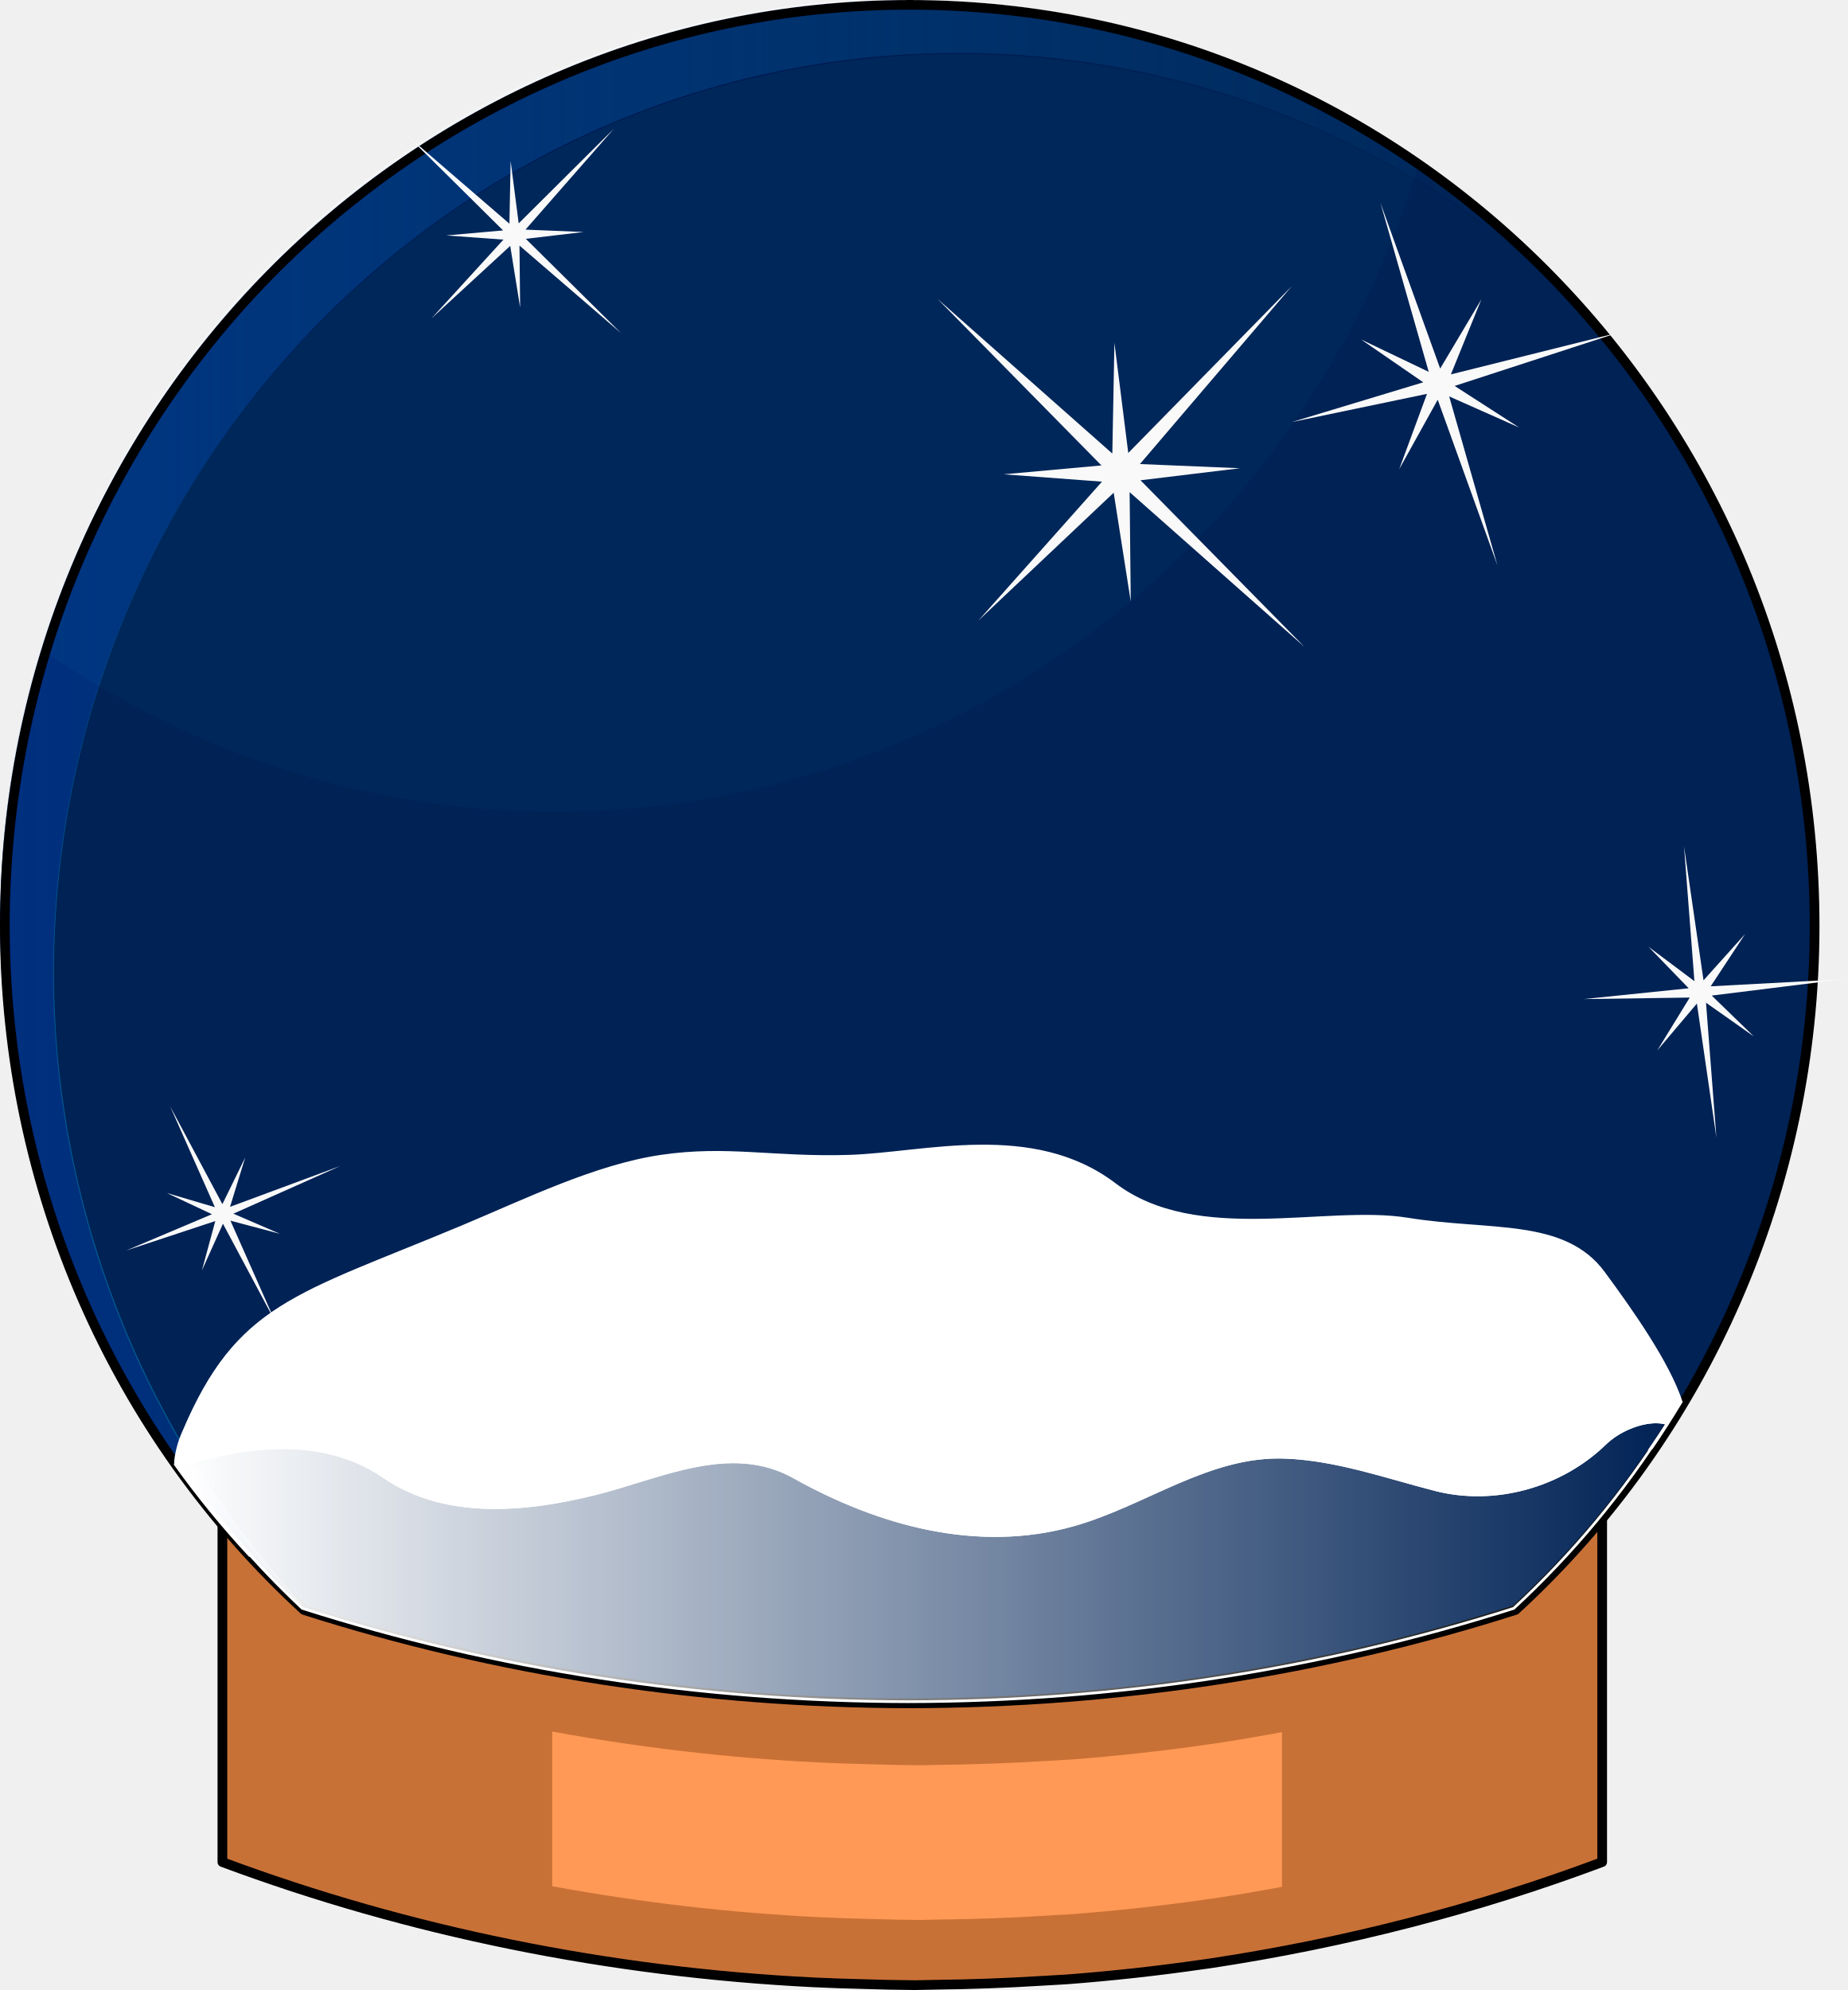
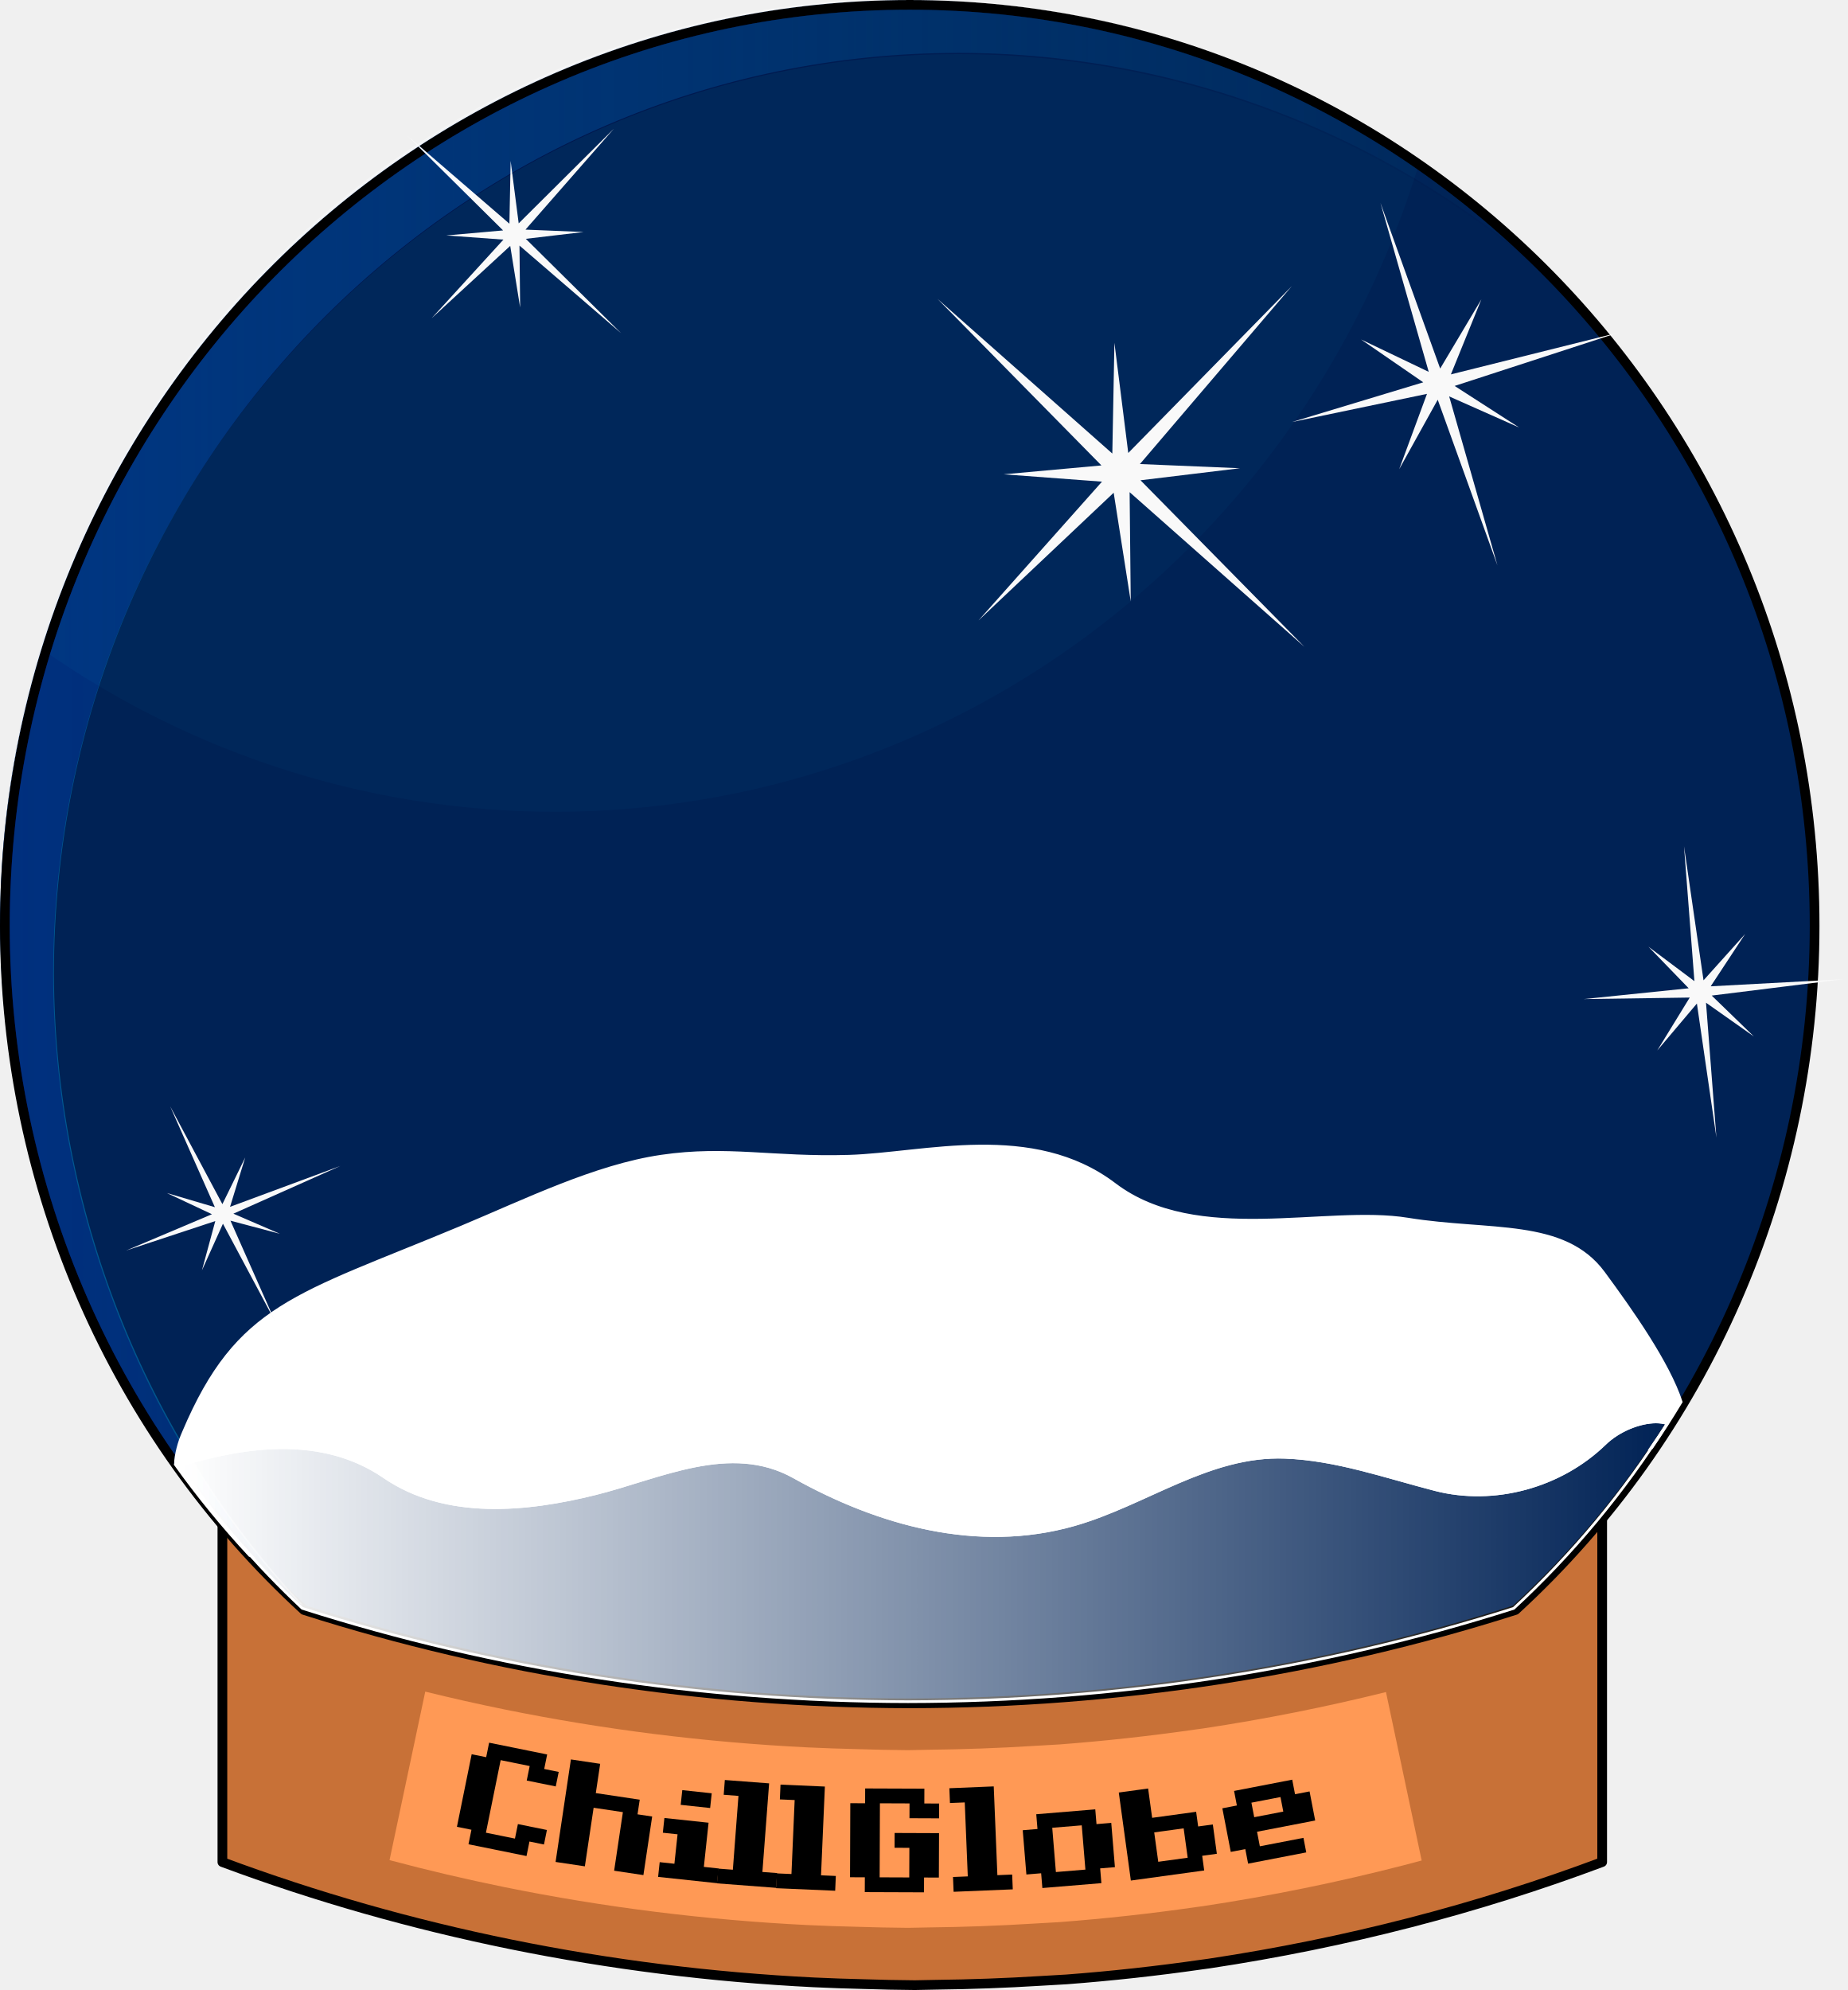
<svg xmlns="http://www.w3.org/2000/svg" xmlns:xlink="http://www.w3.org/1999/xlink" width="416" height="448" viewBox="0 0 110.067 118.533" version="1.1" id="svg5">
  <defs id="defs2">
    <linearGradient id="linearGradient19242">
      <stop style="stop-color:#002255;stop-opacity:1;" offset="0" id="stop19238" />
      <stop style="stop-color:#002255;stop-opacity:0;" offset="1" id="stop19240" />
    </linearGradient>
    <linearGradient id="linearGradient5497-9">
      <stop style="stop-color:#ffffff;stop-opacity:1;" offset="0" id="stop5516" />
      <stop style="stop-color:#ffffff;stop-opacity:0;" offset="1" id="stop5518" />
    </linearGradient>
    <linearGradient xlink:href="#linearGradient5497-9" id="linearGradient5982" x1="24.836" y1="95.492" x2="181.249" y2="95.492" gradientUnits="userSpaceOnUse" gradientTransform="matrix(0.5986002,0,0,0.609326,-14.82288,-10.43528)" />
    <linearGradient xlink:href="#linearGradient19242" id="linearGradient19244" x1="-6.3341669e-07" y1="47.826" x2="93.629" y2="47.826" gradientUnits="userSpaceOnUse" />
    <linearGradient xlink:href="#linearGradient5497-9" id="linearGradient20409" gradientUnits="userSpaceOnUse" gradientTransform="matrix(0.1583796,0,0,0.1612175,-14.67951,-10.16726)" x1="159.233" y1="640.102" x2="720.566" y2="640.102" />
  </defs>
  <g id="layer1" transform="translate(-24.28827,-16.45361)" style="display:inline">
    <path id="path868-3-8" style="fill:#c87137;fill-opacity:1;stroke:#000000;stroke-width:0.579;stroke-linecap:round;stroke-linejoin:round;stroke-miterlimit:4;stroke-dasharray:none;stroke-opacity:1;paint-order:markers fill stroke" d="m 37.538,104.548 v 22.82 a 97.272,77.274 0 0 0 35.258,7.165 97.272,77.274 0 0 0 2.957,0.103 97.272,77.274 0 0 0 3.037,0.062 97.272,77.274 0 0 0 1.274,-0.025 97.272,77.274 0 0 0 6.183,-0.226 97.272,77.274 0 0 0 1.587,-0.092 97.272,77.274 0 0 0 8.058,-0.886 97.272,77.274 0 0 0 0.453,-0.062 97.272,77.274 0 0 0 23.392,-6.04 V 104.548 Z" />
-     <path id="path868-3-8-9-4" style="fill:#ff9955;fill-opacity:1;stroke-width:0.764;stroke-linecap:round;stroke-linejoin:round;paint-order:markers fill stroke" d="m 57.186,119.591 v 9.215 a 97.272,77.274 0 0 0 15.896,1.844 97.272,77.274 0 0 0 2.957,0.103 97.272,77.274 0 0 0 3.037,0.062 97.272,77.274 0 0 0 1.274,-0.025 97.272,77.274 0 0 0 6.183,-0.226 97.272,77.274 0 0 0 1.587,-0.092 97.272,77.274 0 0 0 8.058,-0.886 97.272,77.274 0 0 0 0.453,-0.062 97.272,77.274 0 0 0 4.03,-0.681 v -9.215 a 97.272,77.274 0 0 1 -4.03,0.681 97.272,77.274 0 0 1 -0.453,0.062 97.272,77.274 0 0 1 -8.058,0.886 97.272,77.274 0 0 1 -1.587,0.092 97.272,77.274 0 0 1 -6.183,0.226 97.272,77.274 0 0 1 -1.274,0.025 97.272,77.274 0 0 1 -3.037,-0.062 97.272,77.274 0 0 1 -2.957,-0.103 97.272,77.274 0 0 1 -15.896,-1.844 z" />
+     <path id="path868-3-8-9" style="display:inline;fill:#ff9955;fill-opacity:1;stroke:none;stroke-width:0.579;stroke-linecap:round;stroke-linejoin:round;stroke-miterlimit:4;stroke-dasharray:none;stroke-opacity:1;paint-order:markers fill stroke" d="m 49.623,117.213 -2.128,10.038 c 2.257,0.602 4.54,1.138 6.845,1.607 5.903,1.199 11.947,1.958 18.055,2.261 0.985,0.046 1.971,0.081 2.957,0.103 1.012,0.033 2.025,0.054 3.038,0.062 0.425,-0.006 0.849,-0.014 1.274,-0.025 2.064,-0.023 4.126,-0.099 6.184,-0.226 0.529,-0.027 1.058,-0.058 1.587,-0.092 2.7,-0.206 5.388,-0.501 8.057,-0.886 0.151,-0.02 0.302,-0.041 0.453,-0.061 4.044,-0.609 8.031,-1.422 11.938,-2.43 0.368,-0.095 0.734,-0.192 1.101,-0.29 l -2.127,-10.034 c -3.578,0.889 -7.221,1.615 -10.911,2.171 -0.075,0.01 -0.151,0.021 -0.226,0.031 -0.076,0.01 -0.151,0.02 -0.227,0.03 -2.669,0.384 -5.357,0.68 -8.057,0.886 -0.529,0.034 -1.058,0.065 -1.587,0.092 -2.058,0.128 -4.12,0.203 -6.184,0.226 -0.425,0.011 -0.849,0.019 -1.274,0.025 -1.013,-0.008 -2.025,-0.029 -3.038,-0.062 -0.986,-0.022 -1.972,-0.057 -2.957,-0.103 -6.108,-0.302 -12.152,-1.061 -18.055,-2.261 -1.583,-0.322 -3.156,-0.676 -4.717,-1.061 z" />
    <path id="path868-3" style="fill:#002255;stroke:#000000;stroke-width:0.579;stroke-linecap:round;stroke-linejoin:round;stroke-miterlimit:4;stroke-dasharray:none;stroke-opacity:1;paint-order:markers fill stroke" d="M 78.485,16.743 A 53.908,54.874 0 0 0 24.578,71.617 53.908,54.874 0 0 0 42.399,112.351 97.272,77.274 0 0 0 78.485,117.911 97.272,77.274 0 0 0 114.572,112.35 53.908,54.874 0 0 0 132.393,71.617 53.908,54.874 0 0 0 78.485,16.743 Z" />
+     <g id="g5900" transform="translate(0,-26.45833)">
+       <path d="m 53.428,146.714 3.457,0.702 -0.176,0.864 0.864,0.176 -0.176,0.864 -1.729,-0.351 0.176,-0.864 -1.729,-0.351 -0.878,4.322 1.729,0.351 0.176,-0.864 1.729,0.351 -0.176,0.864 -0.864,-0.176 -0.176,0.864 -3.457,-0.702 0.176,-0.864 -0.864,-0.176 0.878,-4.322 0.864,0.176 z" style="font-size:7.056px;line-height:1.25;font-family:'Monkey Island 1990 refined';-inkscape-font-specification:'Monkey Island 1990 refined';stroke-width:0.265" id="path5802" />
+       <path d="m 58.3,147.712 1.744,0.261 -0.261,1.744 2.617,0.392 -0.131,0.872 0.872,0.131 -0.522,3.489 -1.744,-0.261 0.522,-3.489 -1.744,-0.261 -0.522,3.489 -1.744,-0.261 z" style="font-size:7.056px;line-height:1.25;font-family:'Monkey Island 1990 refined';-inkscape-font-specification:'Monkey Island 1990 refined';stroke-width:0.265" id="path5804" />
+       <path d="m 64.935,149.54 1.754,0.188 -0.094,0.877 -1.754,-0.188 z m -1.065,1.66 2.631,0.281 -0.281,2.631 0.877,0.094 -0.094,0.877 -3.508,-0.375 0.094,-0.877 0.877,0.094 0.188,-1.754 -0.877,-0.094 z" style="font-size:7.056px;line-height:1.25;font-family:'Monkey Island 1990 refined';-inkscape-font-specification:'Monkey Island 1990 refined';stroke-width:0.265" id="path5806" />
+       <path d="m 67.47,148.937 2.638,0.2 -0.4,5.277 0.879,0.067 -0.067,0.879 -3.518,-0.267 0.067,-0.879 0.879,0.067 0.334,-4.397 -0.879,-0.067 z" style="font-size:7.056px;line-height:1.25;font-family:'Monkey Island 1990 refined';-inkscape-font-specification:'Monkey Island 1990 refined';stroke-width:0.265" id="path5808" />
+       <path d="m 70.787,149.212 2.643,0.115 -0.229,5.287 0.881,0.038 -0.038,0.881 -3.524,-0.153 0.038,-0.881 0.881,0.038 0.191,-4.406 -0.881,-0.038 z" style="font-size:7.056px;line-height:1.25;font-family:'Monkey Island 1990 refined';-inkscape-font-specification:'Monkey Island 1990 refined';stroke-width:0.265" id="path5810" />
+       <path d="m 75.83,149.44 3.528,0.013 -0.003,0.882 0.882,0.003 -0.003,0.882 -1.764,-0.007 0.003,-0.882 -1.764,-0.007 -0.016,4.41 1.764,0.007 0.007,-1.764 -0.882,-0.003 0.003,-0.882 2.646,0.01 -0.01,2.646 -0.882,-0.003 -0.003,0.882 -3.528,-0.013 0.003,-0.882 -0.882,-0.003 0.016,-4.41 0.882,0.003 z" style="font-size:7.056px;line-height:1.25;font-family:'Monkey Island 1990 refined';-inkscape-font-specification:'Monkey Island 1990 refined';stroke-width:0.265" id="path5812" />
+       <path d="m 80.846,149.427 2.644,-0.109 0.217,5.287 0.881,-0.036 0.036,0.881 -3.525,0.145 -0.036,-0.881 0.881,-0.036 -0.181,-4.406 -0.881,0.036 z" style="font-size:7.056px;line-height:1.25;font-family:'Monkey Island 1990 refined';-inkscape-font-specification:'Monkey Island 1990 refined';stroke-width:0.265" id="path5814" />
+       <path d="m 86.023,150.976 3.516,-0.291 0.073,0.879 0.879,-0.073 0.218,2.637 -0.879,0.073 0.073,0.879 -3.516,0.291 -0.073,-0.879 -0.879,0.073 -0.218,-2.637 0.879,-0.073 z m 0.952,0.806 0.218,2.637 1.758,-0.145 -0.218,-2.637 z" style="font-size:7.056px;line-height:1.25;font-family:'Monkey Island 1990 refined';-inkscape-font-specification:'Monkey Island 1990 refined';stroke-width:0.265" id="path5816" />
+       <path d="m 90.94,149.683 1.747,-0.24 0.24,1.747 2.621,-0.36 0.12,0.874 0.874,-0.12 0.24,1.747 -0.874,0.12 0.12,0.874 -4.369,0.601 z m 2.11,2.374 0.241,1.751 1.754,-0.241 -0.241,-1.751 z" style="font-size:7.056px;line-height:1.25;font-family:'Monkey Island 1990 refined';-inkscape-font-specification:'Monkey Island 1990 refined';stroke-width:0.265" id="path5818" />
+       <path d="m 97.808,149.588 3.464,-0.67 0.167,0.866 0.866,-0.167 0.335,1.732 -3.464,0.67 0.167,0.866 2.598,-0.502 0.167,0.866 -3.464,0.67 -0.167,-0.866 -0.866,0.167 -0.502,-2.598 0.866,-0.167 z m 1.033,0.699 0.167,0.866 1.732,-0.335 -0.167,-0.866 z" style="font-size:7.056px;line-height:1.25;font-family:'Monkey Island 1990 refined';-inkscape-font-specification:'Monkey Island 1990 refined';stroke-width:0.265" id="path5820" />
+     </g>
  </g>
  <g id="layer2" style="display:inline">
    <path id="path2250-0" style="display:inline;fill:#ffffff;stroke:#ffffff;stroke-width:0.16px;stroke-linecap:butt;stroke-linejoin:miter;stroke-opacity:1" d="m 58.342,68.263 c -2.786,0.029 -5.524,0.54 -7.775,0.608 -4.503,0.136 -7.235,-0.581 -11.167,-0.005 -3.931,0.575 -8.121,2.64 -11.941,4.235 -9.813,4.099 -13.297,4.594 -16.522,12.19 -0.289,0.647 -0.452,1.3 -0.495,1.936 a 53.908,54.874 0 0 0 4.431,5.424 c 0.028,0.008 0.059,0.012 0.087,0.019 a 53.908,54.874 0 0 1 -4.3,-5.361 c 0.042,-0.019 0.086,-0.036 0.134,-0.05 3.845,-1.168 8.411,-1.813 12.091,0.709 3.669,2.515 8.496,2.02 12.585,1.003 3.843,-0.955 8.034,-3.119 11.831,-0.995 5.006,2.8 10.924,4.484 16.69,2.842 4.279,-1.219 8.032,-4.19 12.565,-4.018 3.04,0.116 5.916,1.143 8.931,1.923 3.538,0.916 7.499,-0.183 10.121,-2.727 0.831,-0.806 2.081,-1.299 3.04,-1.302 0.249,-5.8e-4 0.476,0.034 0.673,0.102 a 53.908,54.874 0 0 1 -0.972,1.456 c 0.018,-0.005 0.037,-0.013 0.055,-0.018 a 53.908,54.874 0 0 0 1.752,-2.731 C 99.394,81.186 97.24,78.123 95.535,75.808 93.179,72.612 88.74,73.407 83.867,72.615 78.995,71.823 71.305,74.261 66.41,70.545 63.963,68.687 61.128,68.235 58.342,68.264 Z" />
    <path id="path2211-2" style="font-variation-settings:normal;display:inline;opacity:1;vector-effect:none;fill:url(#linearGradient20409);fill-opacity:1;stroke:#ffffff;stroke-width:0.16px;stroke-linecap:butt;stroke-linejoin:miter;stroke-miterlimit:4;stroke-dasharray:none;stroke-dashoffset:0;stroke-opacity:1;-inkscape-stroke:none;stop-color:#000000;stop-opacity:1" d="m 98.649,84.696 c -0.959,0.002 -2.209,0.496 -3.04,1.302 -2.622,2.544 -6.582,3.643 -10.121,2.727 -3.015,-0.78 -5.891,-1.808 -8.931,-1.923 -4.533,-0.172 -8.286,2.799 -12.565,4.018 -5.766,1.642 -11.684,-0.042 -16.69,-2.842 -3.797,-2.124 -7.988,0.04 -11.831,0.995 -4.09,1.016 -8.916,1.511 -12.585,-1.003 -3.68,-2.522 -8.246,-1.877 -12.091,-0.709 -0.048,0.014 -0.092,0.032 -0.134,0.05 a 53.908,54.874 0 0 0 7.348,8.489 97.272,77.274 0 0 0 36.086,5.561 97.272,77.274 0 0 0 36.086,-5.561 53.908,54.874 0 0 0 9.141,-11.002 c -0.197,-0.069 -0.424,-0.103 -0.673,-0.102 z" />
  </g>
  <g id="layer3" style="display:inline">
    <path id="path868-3-0-6" style="display:inline;opacity:1;mix-blend-mode:soft-light;fill:#ffffff;fill-opacity:0.088;stroke:none;stroke-width:0.764;stroke-linecap:round;stroke-linejoin:round;stroke-opacity:1;paint-order:markers fill stroke" d="M 53.952,-0.076 A 53.908,54.874 0 0 0 2.477,38.657 53.908,54.874 0 0 0 67.364,35.825 53.908,54.874 0 0 0 84.568,9.65 53.908,54.874 0 0 0 53.952,-0.076 Z" />
    <path id="path1821" style="fill:#f9f9f9;stroke-width:0.275;stroke-linecap:round;stroke-linejoin:round;paint-order:markers fill stroke" d="m 26.587,14.024 3.385,-0.299 -5.677,-5.62 6.053,5.218 0.073,-3.737 0.48,3.718 5.665,-5.631 -5.261,6.004 3.463,0.142 -3.444,0.406 5.677,5.62 -6.053,-5.218 0.039,3.687 -0.591,-3.668 -4.681,4.309 4.277,-4.683 z" />
    <path id="path2128" style="fill:#f9f9f9;stroke-width:0.233;stroke-linecap:round;stroke-linejoin:round;paint-order:markers fill stroke" d="m 9.942,71.062 2.86,0.844 -2.664,-6.006 3.111,5.824 1.36,-2.78 -0.904,2.94 6.572,-2.435 -6.373,2.843 2.77,1.199 -2.945,-0.782 2.664,6.006 -3.111,-5.824 -1.252,2.778 0.796,-2.937 -5.311,1.754 5.112,-2.162 z" />
    <path id="path2130" style="fill:#f9f9f9;stroke-width:0.479;stroke-linecap:round;stroke-linejoin:round;paint-order:markers fill stroke" d="m 59.795,28.252 5.823,-0.529 -9.765,-9.92 10.413,9.212 0.125,-6.597 0.825,6.563 9.745,-9.94 -9.05,10.599 5.958,0.25 -5.924,0.717 9.765,9.92 -10.413,-9.212 0.067,6.509 -1.017,-6.475 -8.053,7.607 7.357,-8.267 z" />
    <path id="path2132" style="fill:#f9f9f9;stroke-width:0.358;stroke-linecap:round;stroke-linejoin:round;paint-order:markers fill stroke" d="m 81.084,20.22 4.032,1.929 -2.877,-10.068 3.559,9.872 2.454,-4.123 -1.815,4.47 10.004,-2.496 -9.782,3.184 3.841,2.474 -4.166,-1.85 2.877,10.068 -3.559,-9.872 -2.296,4.141 1.656,-4.489 -8.048,1.679 7.826,-2.367 z" />
    <path id="path2134" style="fill:#f9f9f9;stroke-width:0.275;stroke-linecap:round;stroke-linejoin:round;paint-order:markers fill stroke" d="m 98.207,56.391 2.737,2.05 -0.62,-8.036 1.163,7.987 2.478,-2.758 -2.051,3.115 7.907,-0.423 -7.846,0.975 2.51,2.434 -2.85,-2.009 0.62,8.036 -1.163,-7.987 -2.362,2.796 1.935,-3.152 -6.311,0.091 6.249,-0.644 z" />
    <path id="path1541" style="mix-blend-mode:soft-light;fill:url(#linearGradient5982);fill-opacity:1;stroke:none;stroke-width:0.764;stroke-linecap:round;stroke-linejoin:round;stroke-opacity:1;paint-order:markers fill stroke" d="M 53.952,-0.076 A 53.908,54.874 0 0 0 0.044,54.798 53.908,54.874 0 0 0 17.865,95.532 a 97.272,77.274 0 0 0 0.153,0.045 A 53.908,54.874 0 0 1 3.212,58.022 53.908,54.874 0 0 1 57.119,3.149 53.908,54.874 0 0 1 93.673,17.704 53.908,54.874 0 0 0 53.952,-0.076 Z" />
    <path id="path1541-9" style="display:inline;mix-blend-mode:soft-light;fill:url(#linearGradient19244);fill-opacity:1;stroke:none;stroke-width:0.764;stroke-linecap:round;stroke-linejoin:round;stroke-opacity:1;paint-order:markers fill stroke" d="M 53.908,2.4504384e-5 A 53.908,54.874 0 0 0 -6.3333333e-7,54.874 53.908,54.874 0 0 0 17.821,95.608 a 97.272,77.274 0 0 0 0.153,0.045 A 53.908,54.874 0 0 1 3.168,58.098 53.908,54.874 0 0 1 57.075,3.224 53.908,54.874 0 0 1 93.629,17.78 53.908,54.874 0 0 0 53.908,-4.9561633e-7 Z" />
  </g>
</svg>
